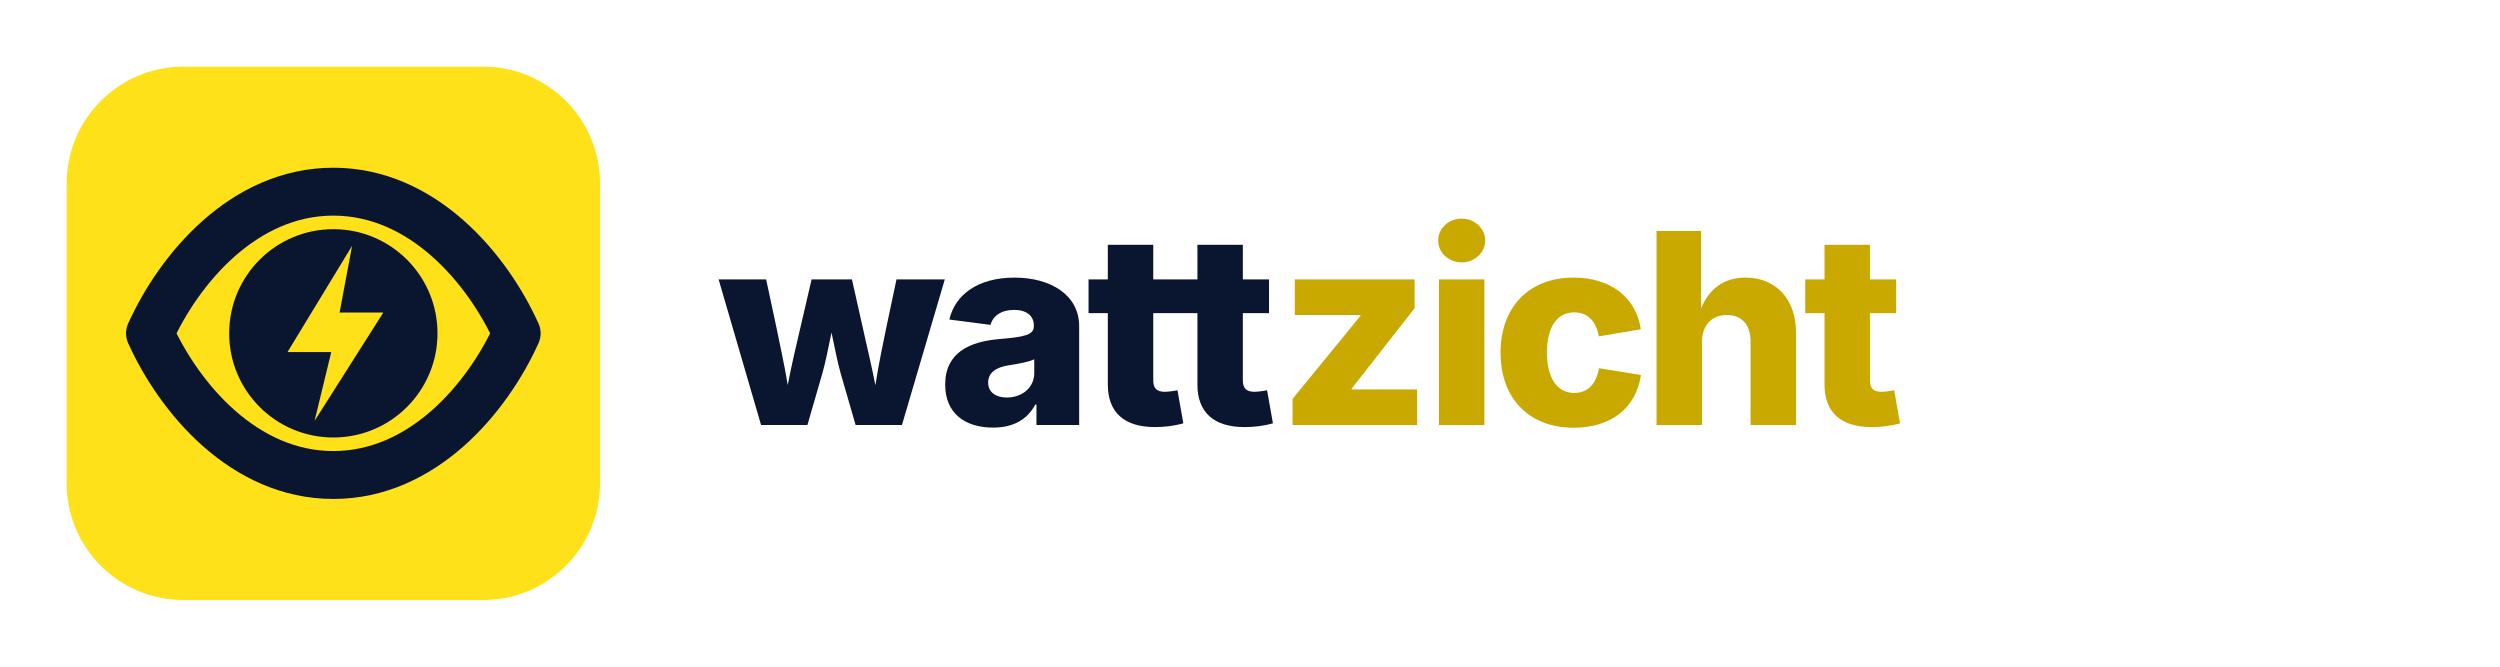
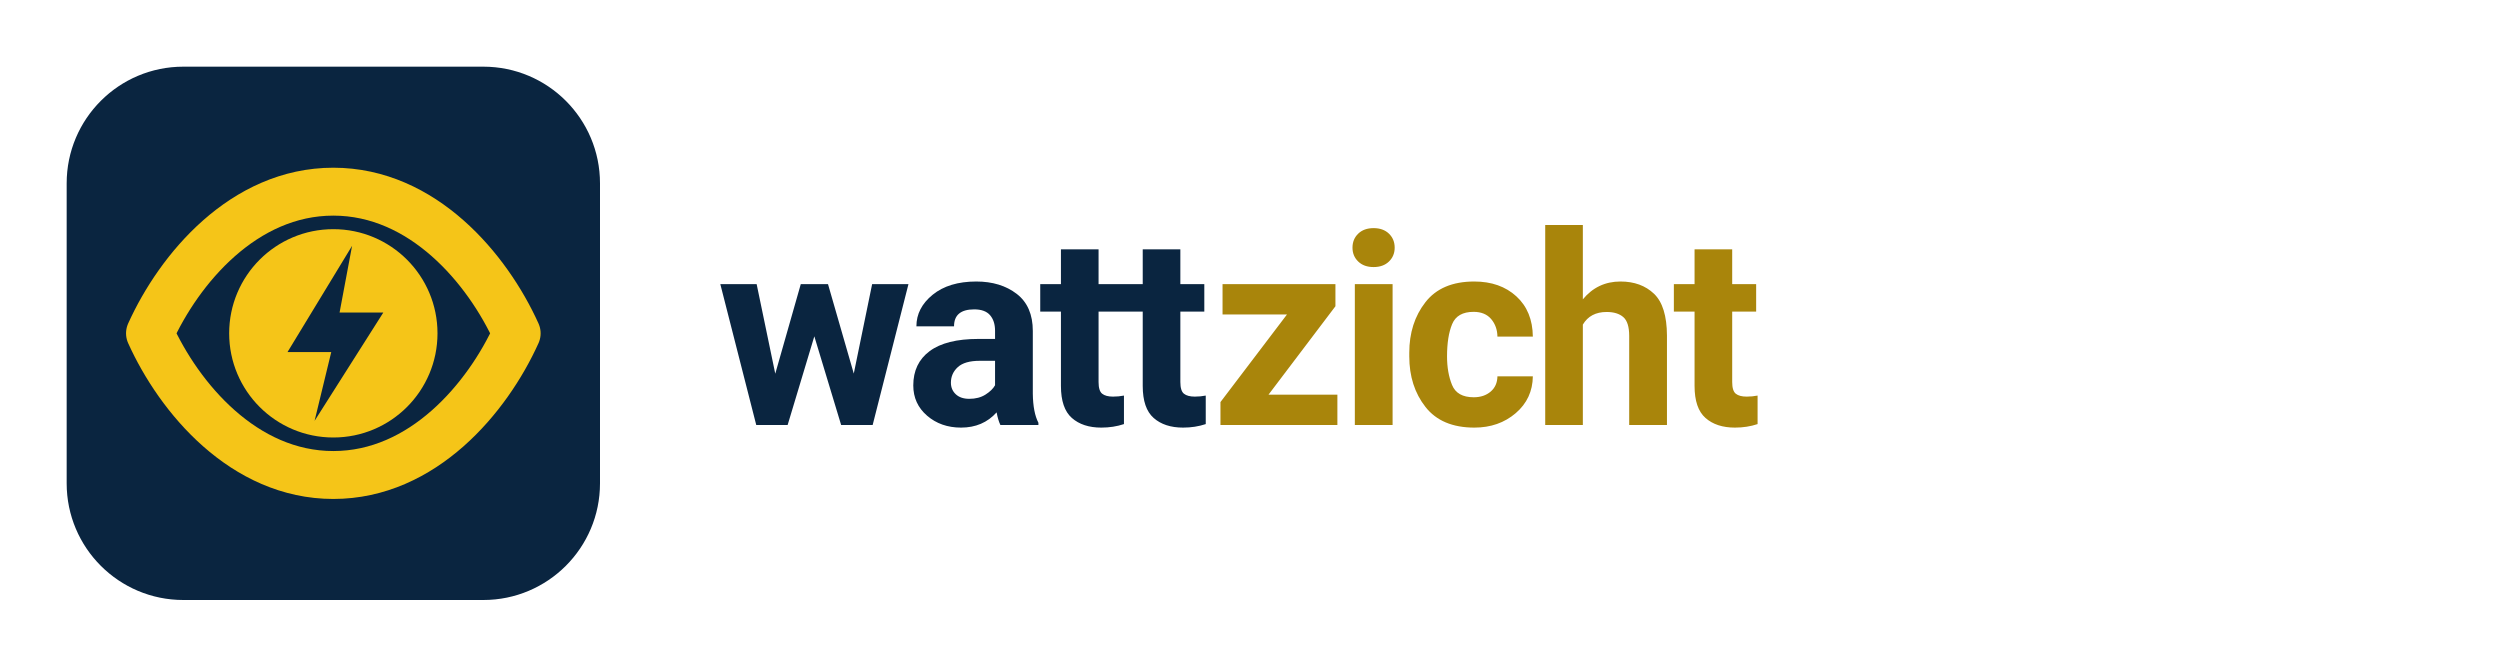
<svg xmlns="http://www.w3.org/2000/svg" viewBox="0 0 600 160" width="600" height="160" role="img" aria-label="Wattzicht">
  <g transform="translate(16,16) scale(0.25)">
-     <rect width="512" height="512" rx="112" fill="#FFE11A" />
-     <path d="M256 120 C 342 120, 404 194, 432 256 C 404 318, 342 392, 256 392 C 170 392, 108 318, 80 256 C 108 194, 170 120, 256 120 Z" fill="none" stroke="#0A1630" stroke-width="46" stroke-linejoin="round" />
-     <circle cx="256" cy="256" r="100" fill="#0A1630" />
-     <path d="M274 172 L212 274 L254 274 L238 340 L304 236 L262 236 Z" fill="#FFE11A" />
+     <rect width="512" height="512" rx="112" fill="#0A2540" />
+     <path d="M256 120 C 342 120, 404 194, 432 256 C 404 318, 342 392, 256 392 C 170 392, 108 318, 80 256 C 108 194, 170 120, 256 120 Z" fill="none" stroke="#F5C518" stroke-width="46" stroke-linejoin="round" />
+     <circle cx="256" cy="256" r="100" fill="#F5C518" />
+     <path d="M274 172 L212 274 L254 274 L238 340 L304 236 L262 236 Z" fill="#0A2540" />
  </g>
-   <text x="172" y="102" font-family="Unbounded, Inter, Segoe UI, Roboto, Helvetica, Arial, sans-serif" font-size="64" font-weight="800" letter-spacing="-2" fill="#0A1630">watt<tspan fill="#C9A800">zicht</tspan>
+   <text x="172" y="102" font-family="Bricolage Grotesque, Instrument Sans, Segoe UI, Roboto, Helvetica, Arial, sans-serif" font-size="64" font-weight="700" letter-spacing="-2" fill="#0A2540">watt<tspan fill="#A9850B">zicht</tspan>
  </text>
</svg>
